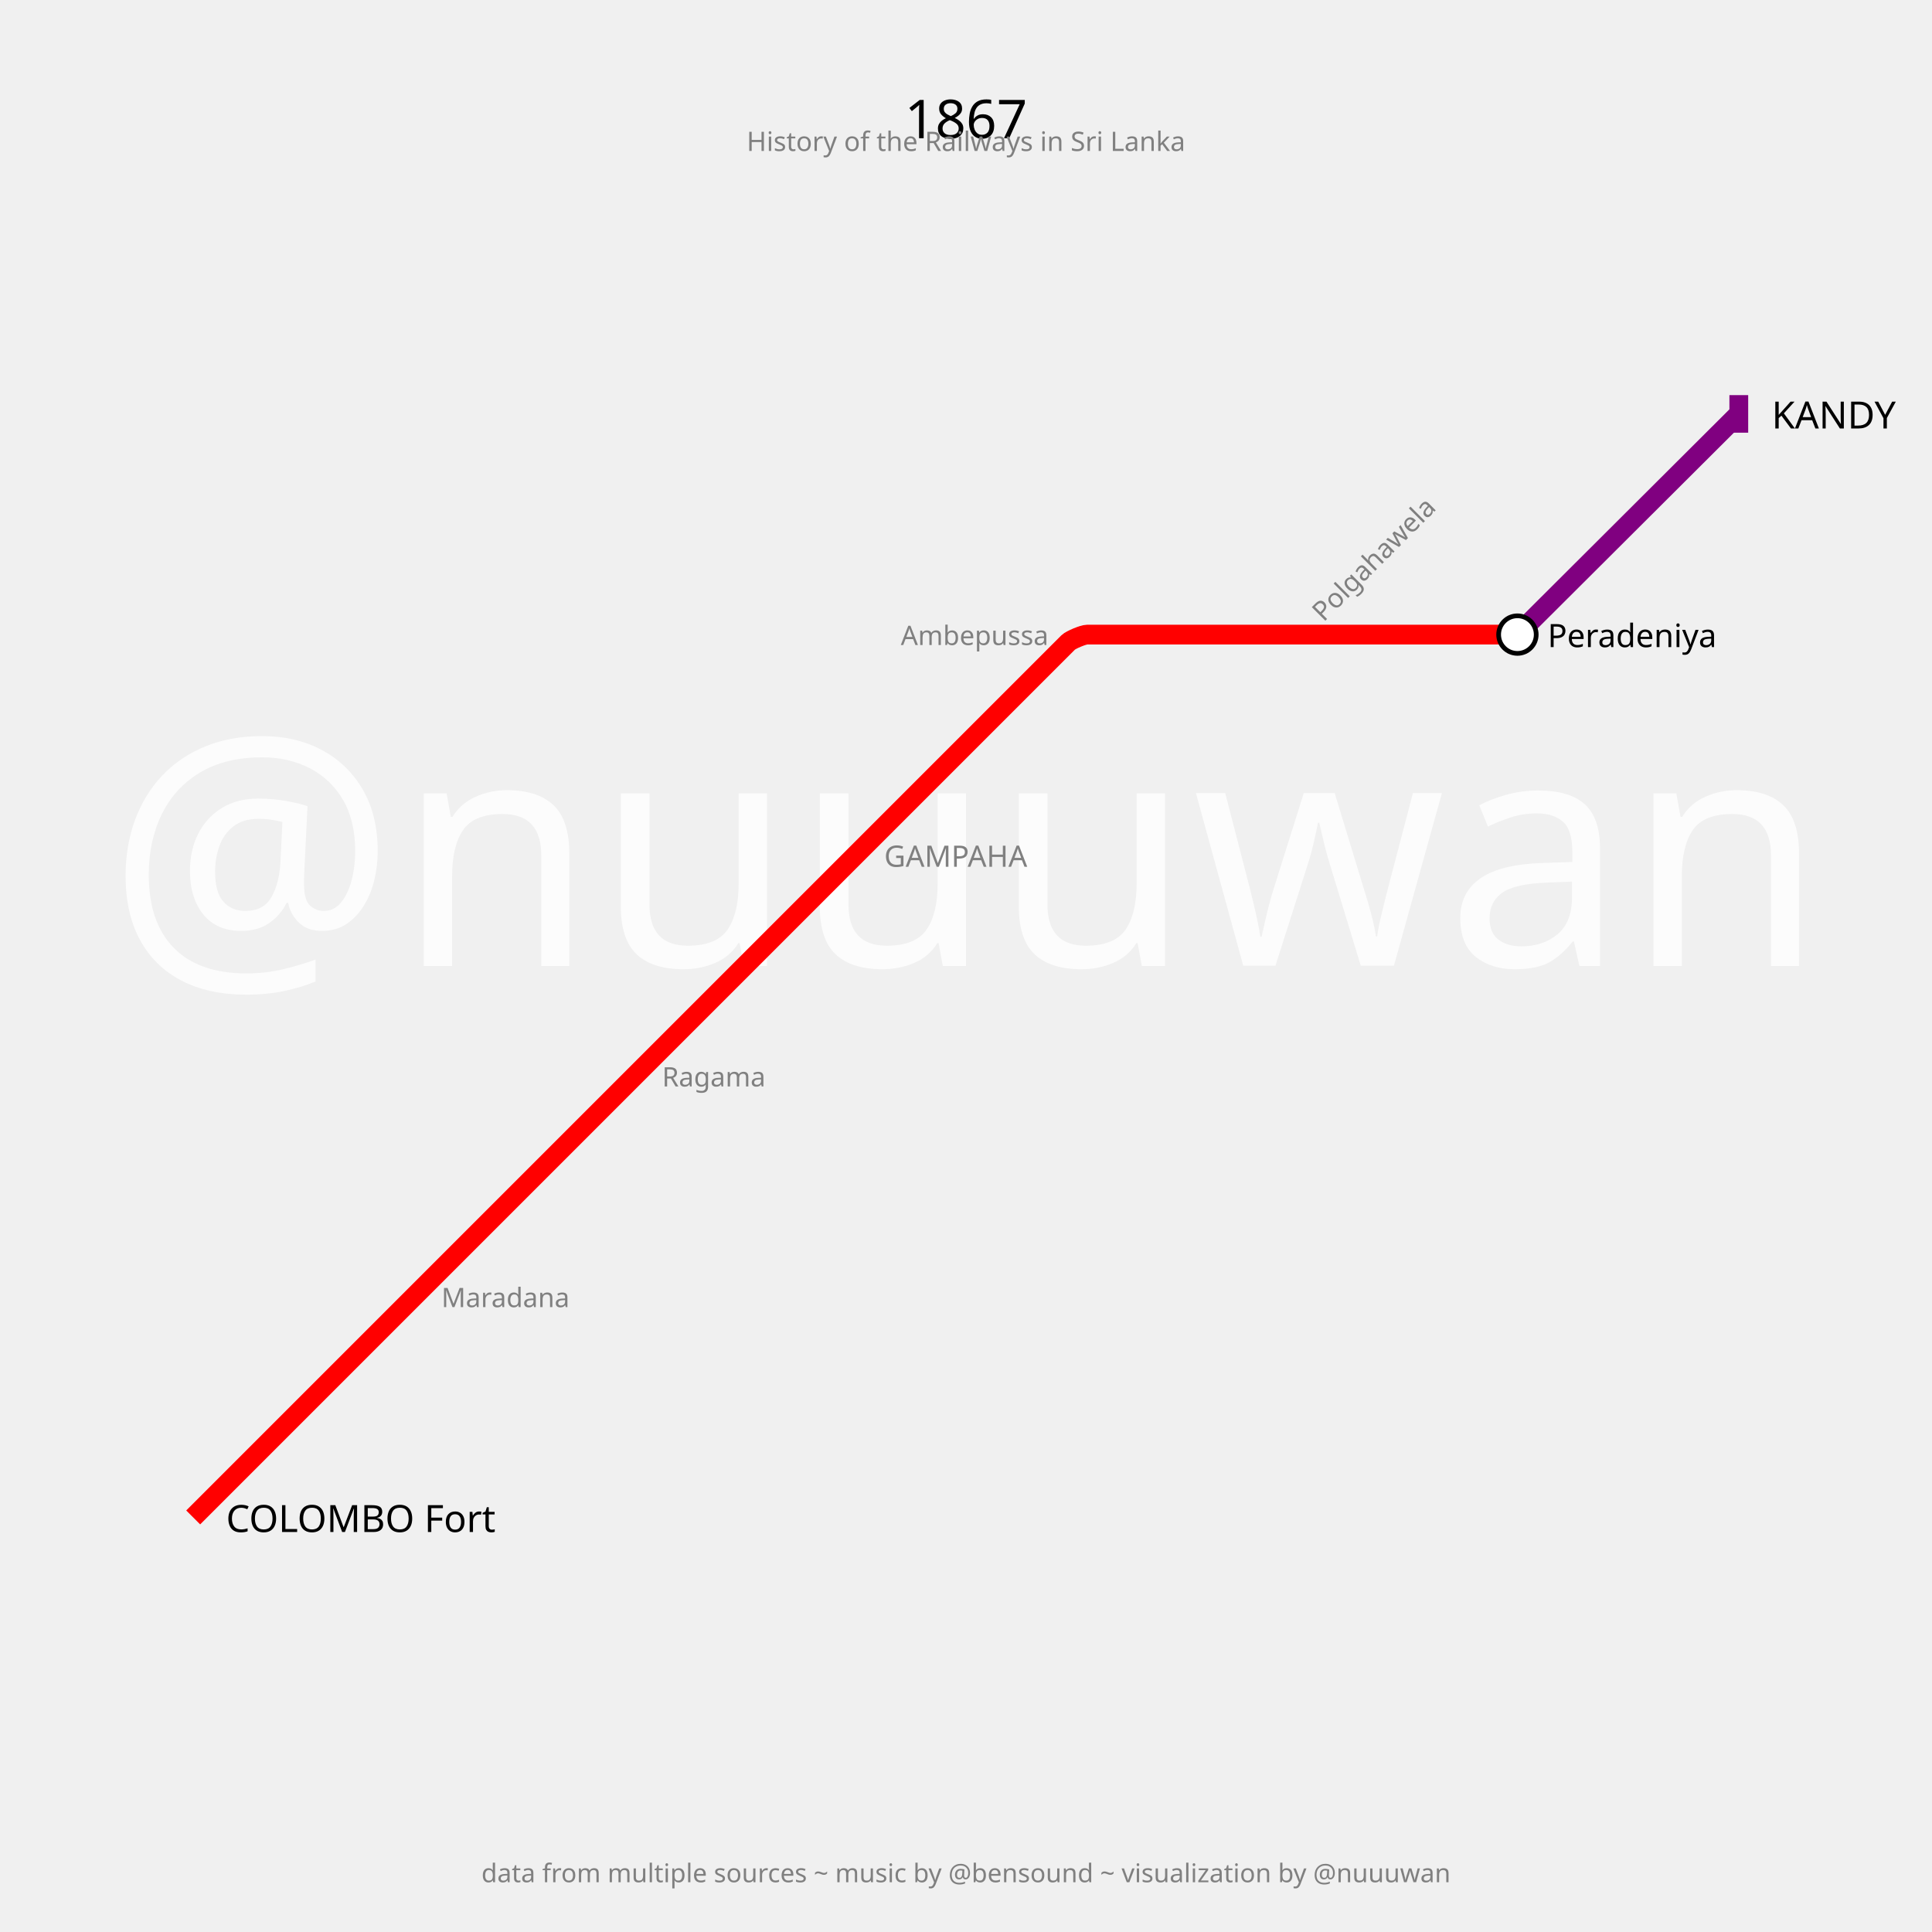
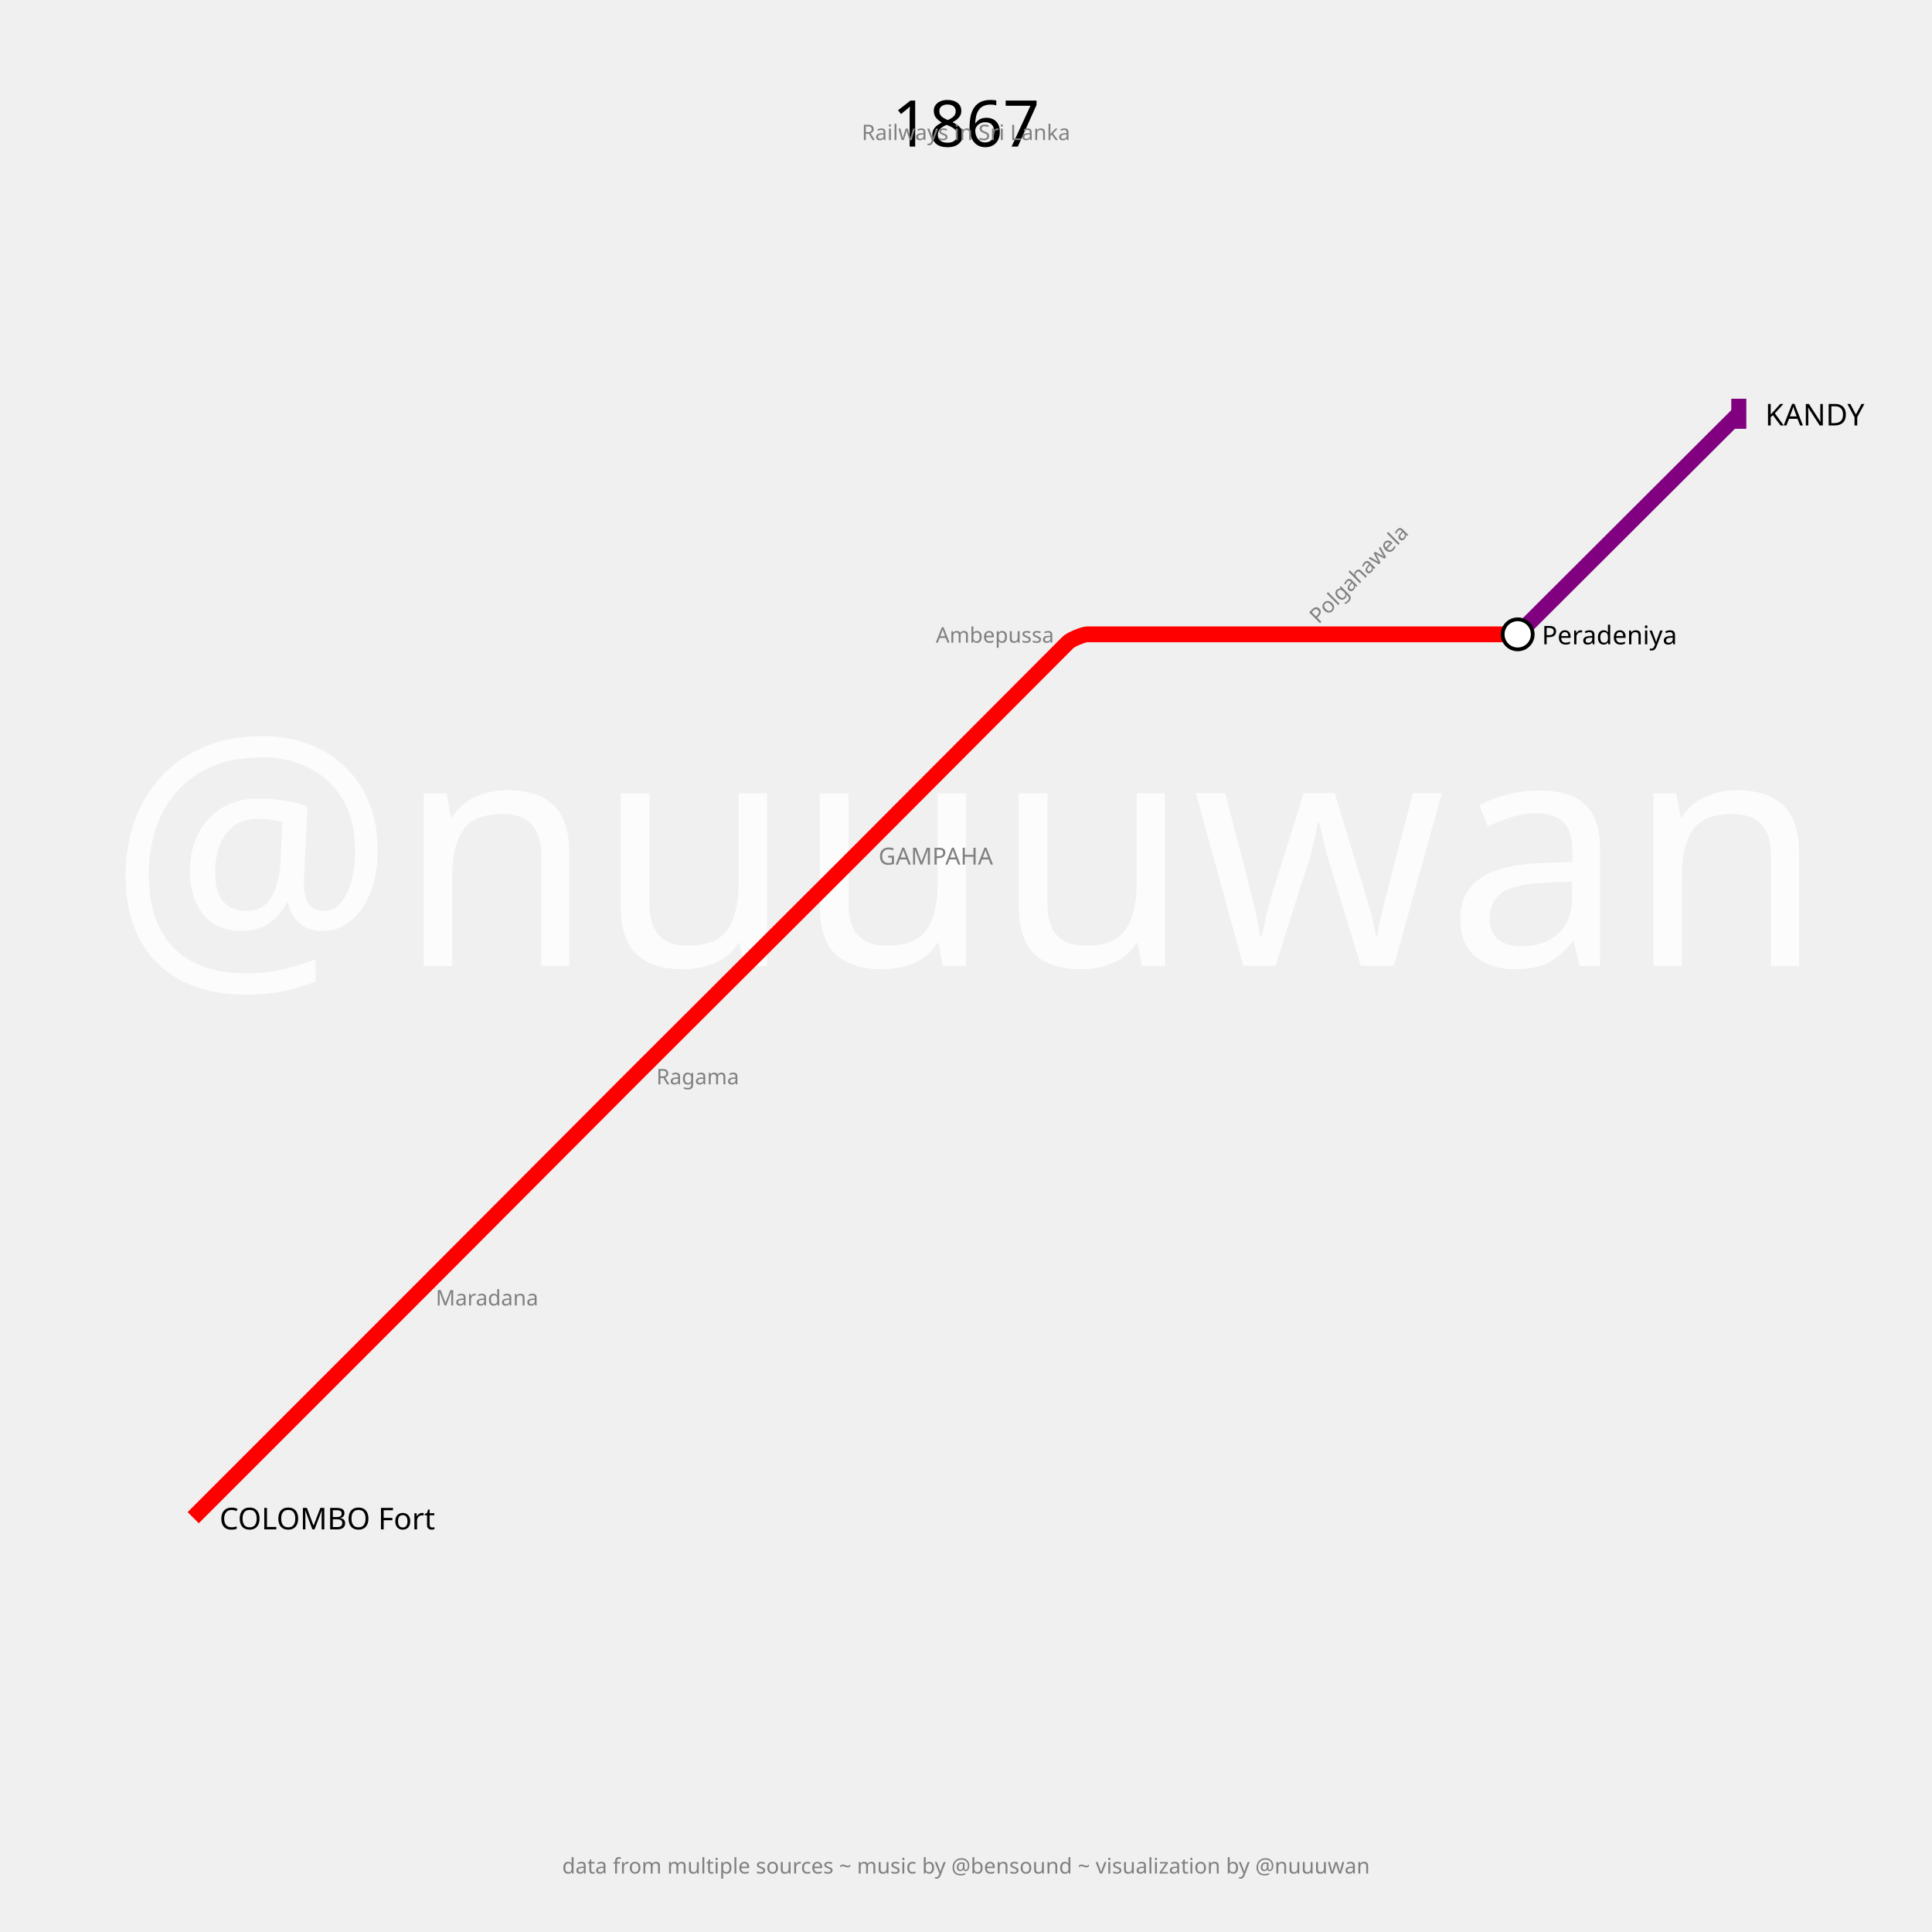
- <svg xmlns="http://www.w3.org/2000/svg" width="2880" height="2880" padding="288">
-   <text fill="#fcfcfc" stroke="none" font-size="480.0" font-family="p22" x="1440.0" y="1440.0" text-anchor="middle" dominant-baseline="center">@nuuuwan</text>
-   <text fill="black" stroke="none" font-size="80" font-family="p22" x="1440.0" y="144.0" text-anchor="middle" dominant-baseline="hanging">1867</text>
-   <text fill="gray" stroke="none" font-size="40" font-family="p22" x="1440.0" y="194.0" text-anchor="middle" dominant-baseline="hanging">History of the Railways in Sri Lanka</text>
-   <text fill="gray" stroke="none" font-size="38.4" font-family="p22" x="1440.0" y="2776.0" text-anchor="middle" dominant-baseline="text-top">data from multiple sources ~ music by @bensound ~ visualization by @nuuuwan</text>
+ <svg xmlns="http://www.w3.org/2000/svg" width="3600" height="3600" padding="360">
+   <text fill="#fcfcfc" stroke="none" font-size="600.0" font-family="p22" x="1800.0" y="1800.0" text-anchor="middle" dominant-baseline="center">@nuuuwan</text>
+   <text fill="black" stroke="none" font-size="120" font-family="p22" x="1800.0" y="180.0" text-anchor="middle" dominant-baseline="hanging">1867</text>
+   <text fill="gray" stroke="none" font-size="40" font-family="p22" x="1800.0" y="230.0" text-anchor="middle" dominant-baseline="hanging">Railways in Sri Lanka</text>
+   <text fill="gray" stroke="none" font-size="40" font-family="p22" x="1800.0" y="3460.0" text-anchor="middle" dominant-baseline="text-top">data from multiple sources ~ music by @bensound ~ visualization by @nuuuwan</text>
  <g>
-     <path fill="none" stroke-width="29.4" stroke-opacity="1" d="M 288.0,2262.0 L 617.0,1933.0 L 946.0,1604.0 L 1275.0,1275.0 L 1592.368,957.632 C 1596.245,953.755 1614.967,946.0 1620.45,946.0 L 1933.0,946.0 L 2262.0,946.0" stroke="red" />
-     <rect stroke="none" fill-opacity="1" x="2248" y="918" width="28" height="56" fill="red" />
+     <path fill="none" stroke-width="29.4" stroke-opacity="1" d="M 360.0,2828.0 L 750.45,2437.55 C 757.3,2430.7 784.683,2403.283 791.525,2396.425 L 1162.476,2024.571 C 1168.984,2018.048 1195.048,1991.984 1201.571,1985.476 L 1574.379,1613.574 C 1580.919,1607.049 1607.049,1580.919 1613.574,1574.379 L 1990.451,1196.584 C 1995.301,1191.723 2018.733,1182.0 2025.6,1182.0 L 2417.0,1182.0 L 2828.0,1182.0" stroke="red" />
+     <rect stroke="none" fill-opacity="1" x="2814" y="1154" width="28" height="56" fill="red" />
  </g>
  <g>
-     <path fill="none" stroke-width="29.4" stroke-opacity="1" d="M 2262.0,946.0 L 2592.0,617.0" stroke="purple" />
-     <rect stroke="none" fill-opacity="1" x="2578" y="589" width="28" height="56" fill="purple" />
+     <path fill="none" stroke-width="29.4" stroke-opacity="1" d="M 2828.0,1182.0 L 3240.0,771.0" stroke="purple" />
+     <rect stroke="none" fill-opacity="1" x="3226" y="743" width="28" height="56" fill="purple" />
  </g>
  <g>
-     <text fill="black" stroke="none" font-size="56.0" font-family="p22" font-weight="100" text-anchor="start" dominant-baseline="central" x="337.0" y="2262" transform="translate(288,2262) rotate(0) translate(-288,-2262)">COLOMBO Fort</text>
+     <text fill="black" stroke="none" font-size="56.0" font-family="p22" font-weight="100" text-anchor="start" dominant-baseline="central" x="409.0" y="2828" transform="translate(360,2828) rotate(0) translate(-360,-2828)">COLOMBO Fort</text>
  </g>
  <g>
-     <text fill="black" stroke="none" font-size="56.0" font-family="p22" font-weight="100" text-anchor="start" dominant-baseline="central" x="2641.0" y="617" transform="translate(2592,617) rotate(0) translate(-2592,-617)">KANDY</text>
+     <text fill="black" stroke="none" font-size="56.0" font-family="p22" font-weight="100" text-anchor="start" dominant-baseline="central" x="3289.0" y="771" transform="translate(3240,771) rotate(0) translate(-3240,-771)">KANDY</text>
  </g>
  <g>
-     <circle r="28" fill="white" stroke="black" stroke-width="7.0" cx="2262" cy="946" />
-     <text fill="black" stroke="none" font-size="48.0" font-family="p22" font-weight="100" text-anchor="start" dominant-baseline="central" x="2307.0" y="946" transform="translate(2262,946) rotate(0) translate(-2262,-946)">Peradeniya</text>
+     <circle r="28" fill="white" stroke="black" stroke-width="7.0" cx="2828" cy="1182" />
+     <text fill="black" stroke="none" font-size="48.0" font-family="p22" font-weight="100" text-anchor="start" dominant-baseline="central" x="2873.0" y="1182" transform="translate(2828,1182) rotate(0) translate(-2828,-1182)">Peradeniya</text>
  </g>
  <g>
-     <text fill="gray" stroke="none" font-size="44.0" font-family="p22" font-weight="100" text-anchor="start" dominant-baseline="central" x="1318.0" y="1275" transform="translate(1275,1275) rotate(0) translate(-1275,-1275)">GAMPAHA</text>
+     <text fill="gray" stroke="none" font-size="44.0" font-family="p22" font-weight="100" text-anchor="start" dominant-baseline="central" x="1637.0" y="1594" transform="translate(1594,1594) rotate(0) translate(-1594,-1594)">GAMPAHA</text>
  </g>
  <g>
-     <text fill="gray" stroke="none" font-size="40" font-family="p22" font-weight="100" text-anchor="start" dominant-baseline="central" x="658.0" y="1933" transform="translate(617,1933) rotate(0) translate(-617,-1933)">Maradana</text>
+     <text fill="gray" stroke="none" font-size="40" font-family="p22" font-weight="100" text-anchor="start" dominant-baseline="central" x="812.0" y="2417" transform="translate(771,2417) rotate(0) translate(-771,-2417)">Maradana</text>
  </g>
  <g>
-     <text fill="gray" stroke="none" font-size="40" font-family="p22" font-weight="100" text-anchor="start" dominant-baseline="central" x="987.0" y="1604" transform="translate(946,1604) rotate(0) translate(-946,-1604)">Ragama</text>
+     <text fill="gray" stroke="none" font-size="40" font-family="p22" font-weight="100" text-anchor="start" dominant-baseline="central" x="1223.0" y="2005" transform="translate(1182,2005) rotate(0) translate(-1182,-2005)">Ragama</text>
  </g>
  <g>
-     <text fill="gray" stroke="none" font-size="40" font-family="p22" font-weight="100" text-anchor="end" dominant-baseline="central" x="1563.0" y="946" transform="translate(1604,946) rotate(0) translate(-1604,-946)">Ambepussa</text>
+     <text fill="gray" stroke="none" font-size="40" font-family="p22" font-weight="100" text-anchor="end" dominant-baseline="central" x="1964.0" y="1182" transform="translate(2005,1182) rotate(0) translate(-2005,-1182)">Ambepussa</text>
  </g>
  <g>
-     <text fill="gray" stroke="none" font-size="40" font-family="p22" font-weight="100" text-anchor="start" dominant-baseline="central" x="1974.0" y="946" transform="translate(1933,946) rotate(-45) translate(-1933,-946)">Polgahawela</text>
+     <text fill="gray" stroke="none" font-size="40" font-family="p22" font-weight="100" text-anchor="start" dominant-baseline="central" x="2458.0" y="1182" transform="translate(2417,1182) rotate(-45) translate(-2417,-1182)">Polgahawela</text>
  </g>
</svg>
